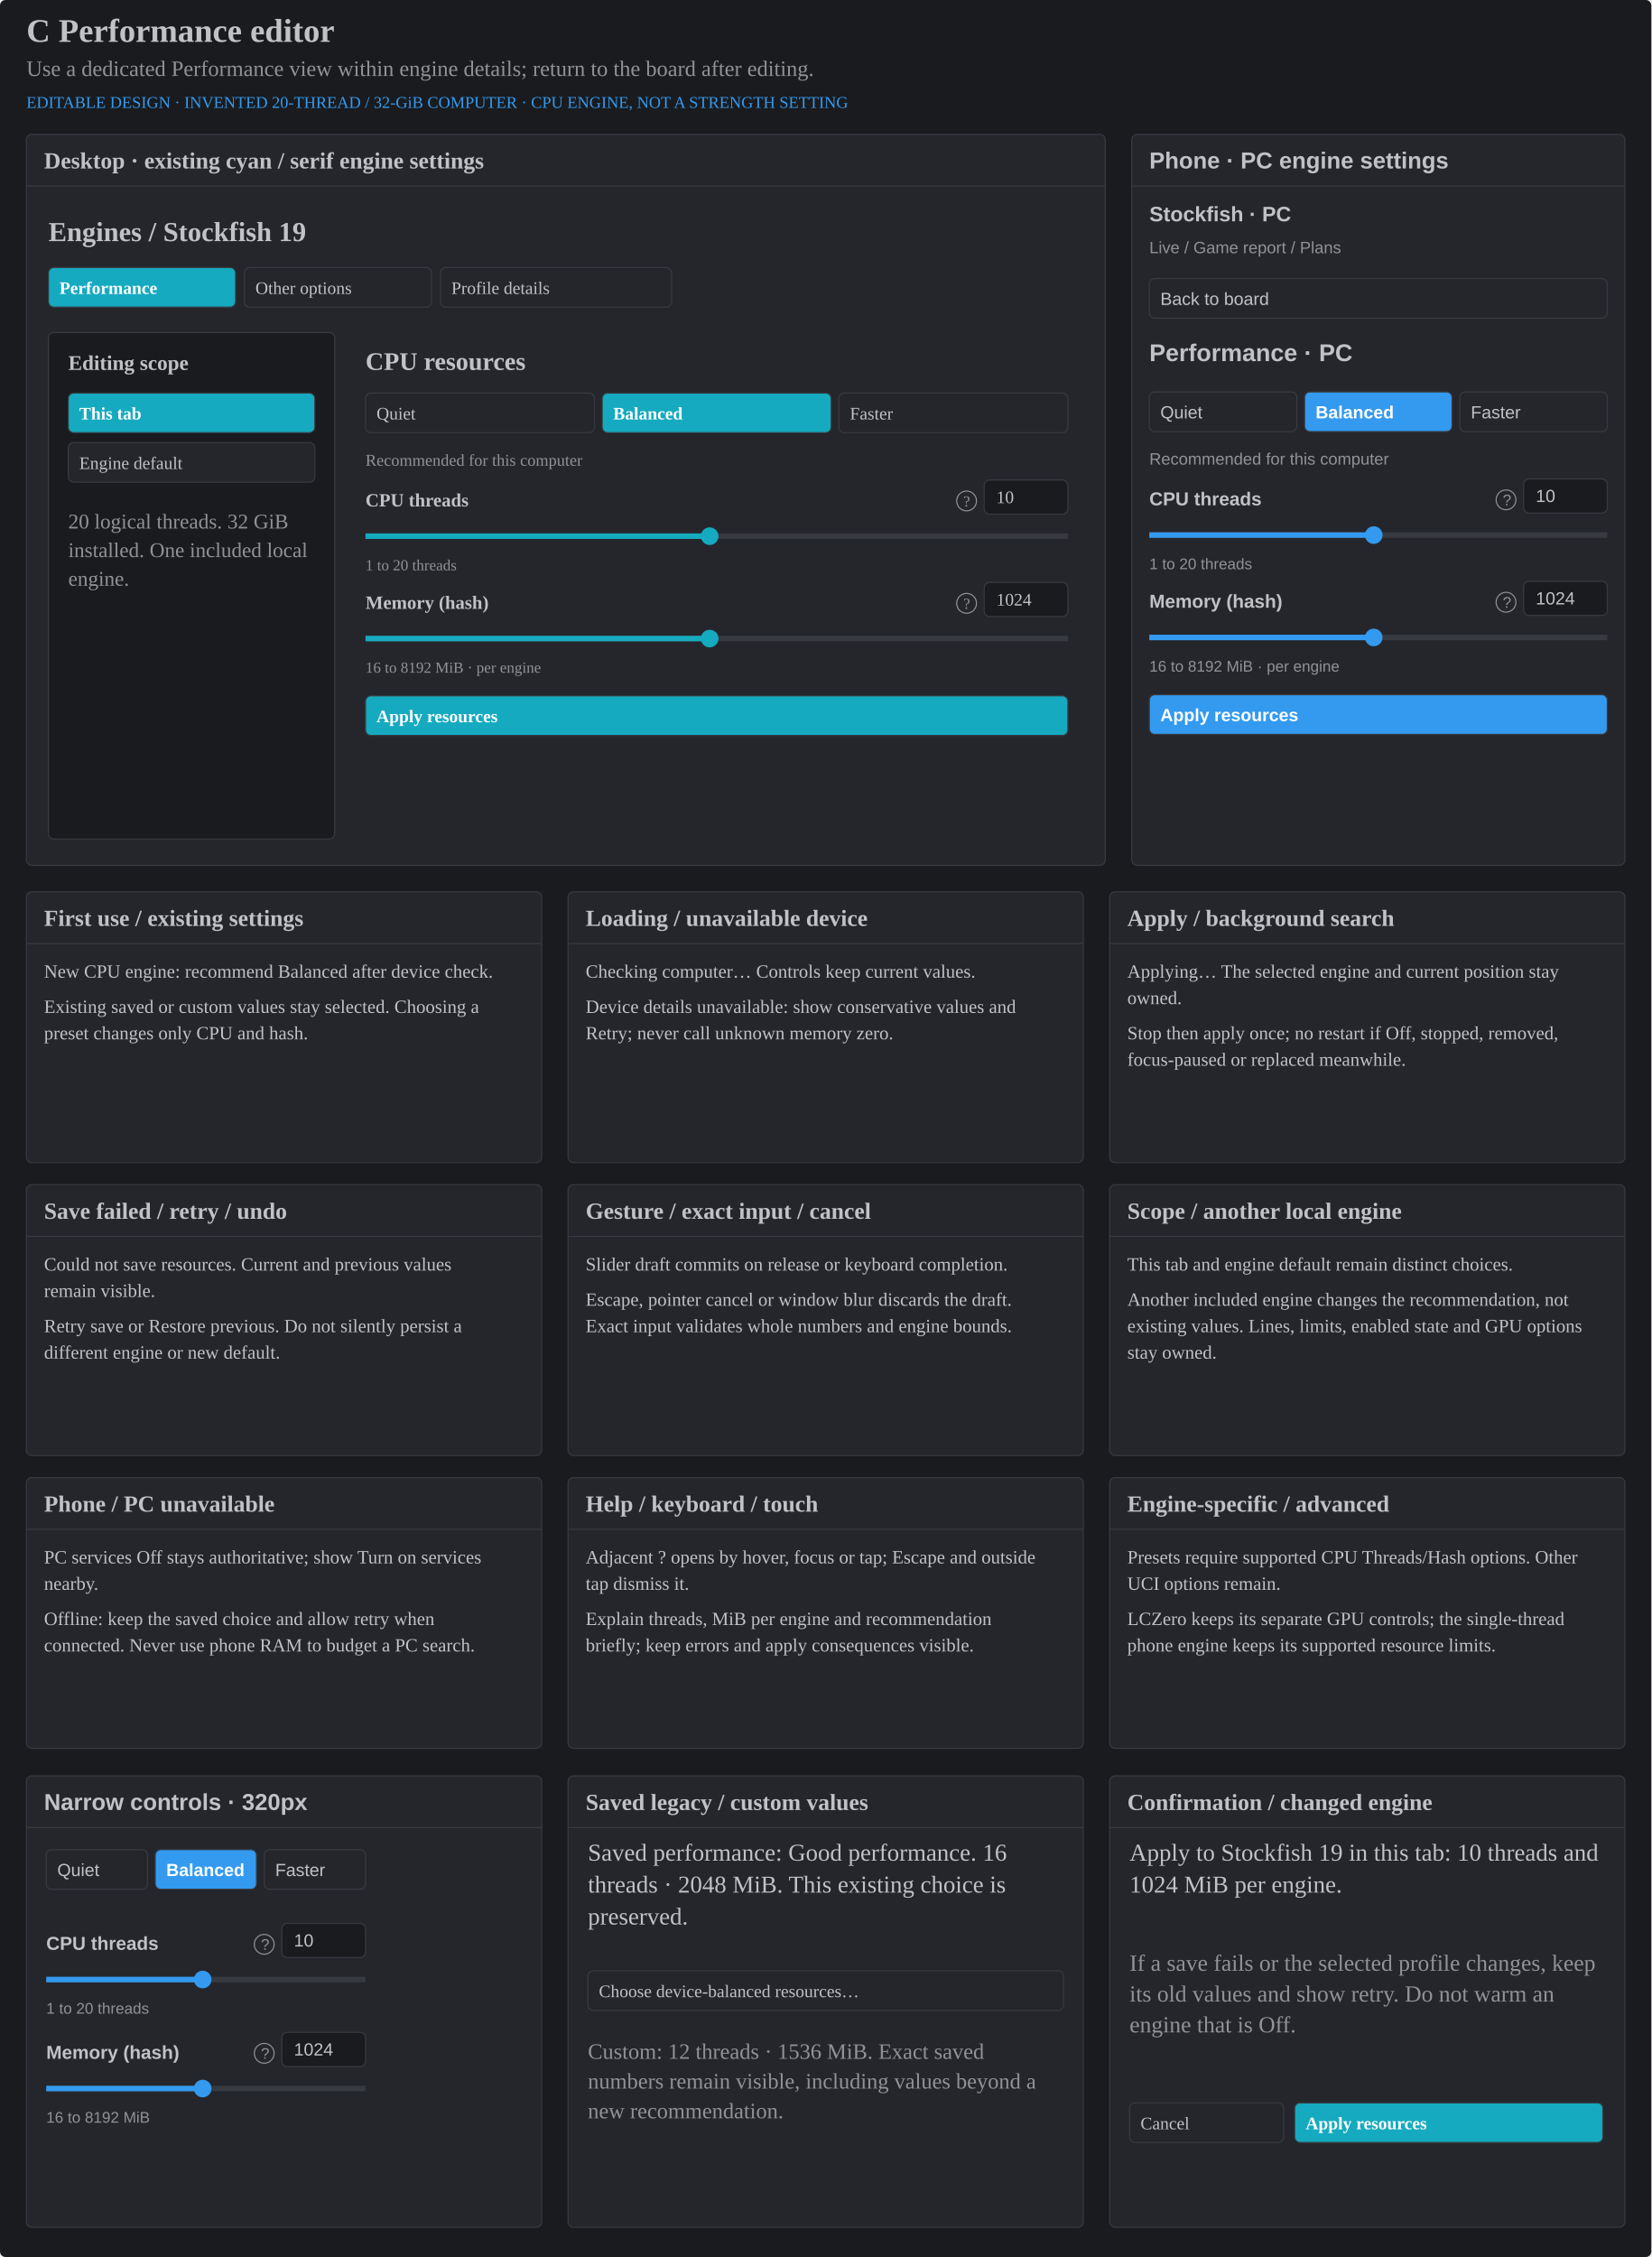
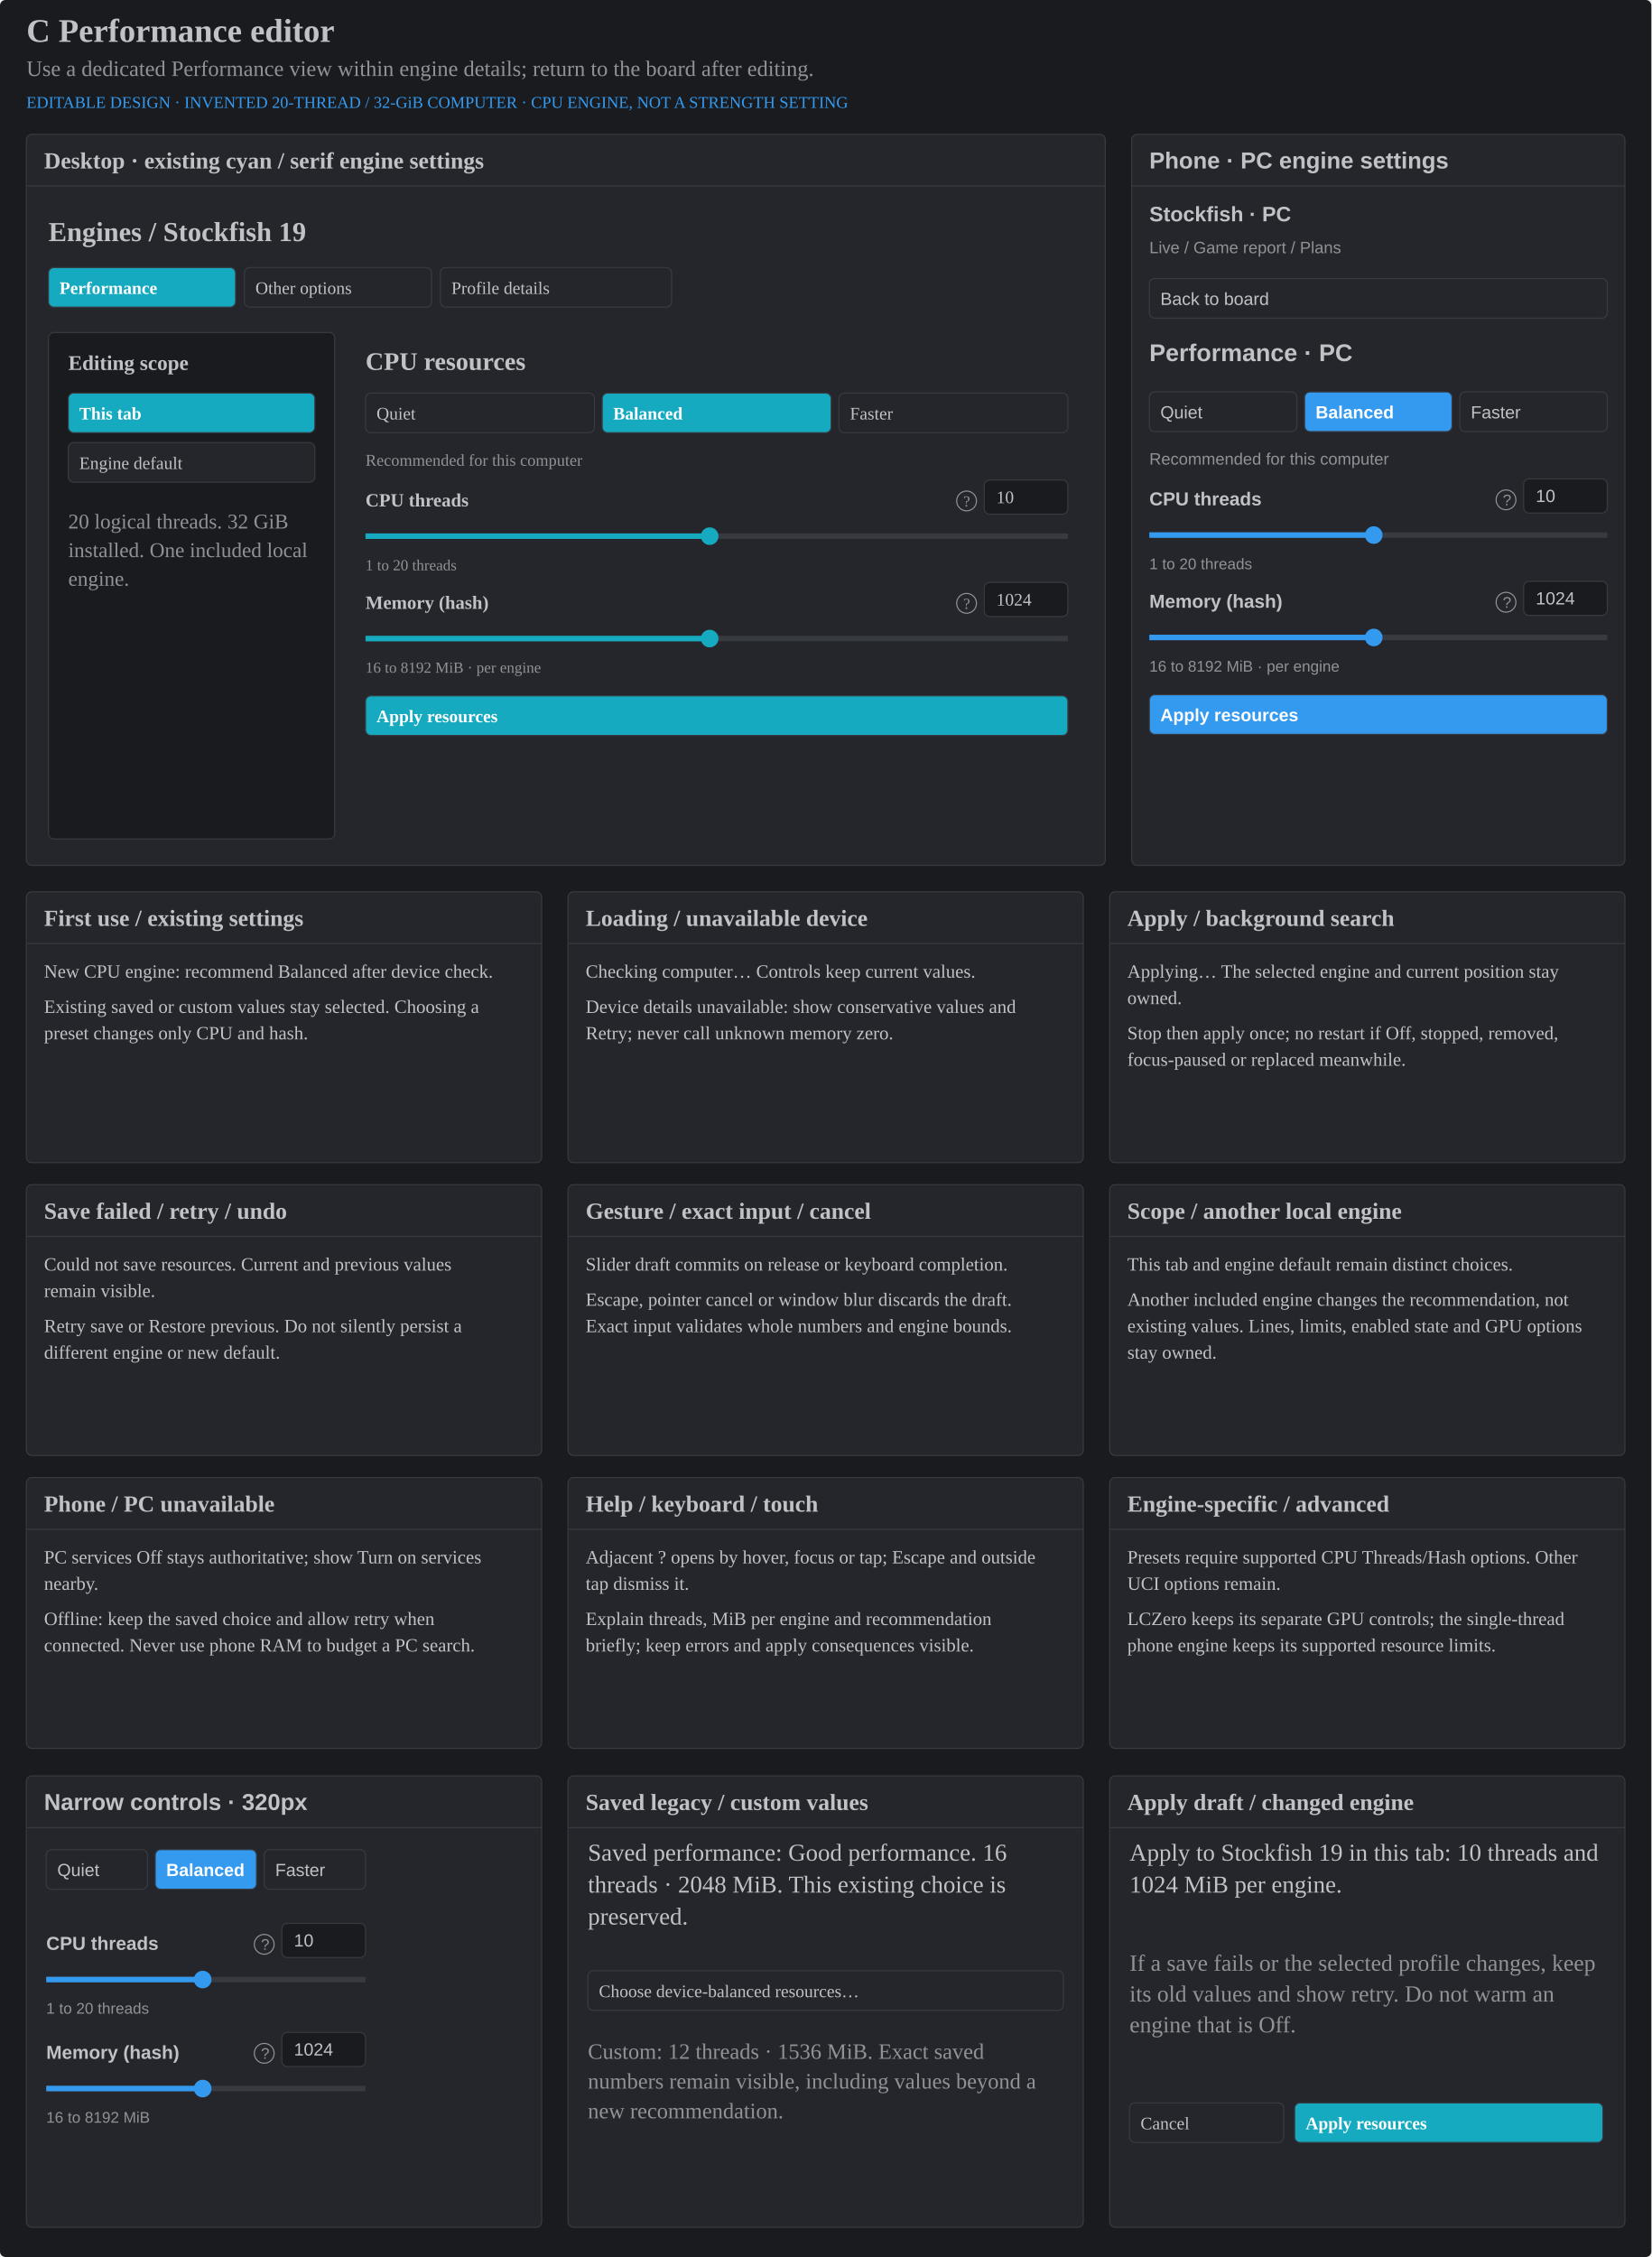
<svg xmlns="http://www.w3.org/2000/svg" width="1500" height="2050" viewBox="0 0 1500 2050" role="img">
  <rect x="0" y="0" width="1500" height="2050" rx="5" fill="#1a1b1e" stroke="none" />
  <text x="24" y="38" font-family="Times New Roman,serif" font-size="30" fill="#c1c2c5" font-weight="700">C  Performance editor</text>
  <text x="24" y="69" font-family="Times New Roman,serif" font-size="20" fill="#909296" font-weight="400">Use a dedicated Performance view within engine details; return to the board after editing.</text>
  <text x="24" y="98" font-family="Times New Roman,serif" font-size="15" fill="#339af0" font-weight="400">EDITABLE DESIGN · INVENTED 20-THREAD / 32-GiB COMPUTER · CPU ENGINE, NOT A STRENGTH SETTING</text>
  <g id="C-desktop">
    <rect x="24" y="122" width="980" height="664" rx="5" fill="#25262b" stroke="#373a40" />
    <text x="40" y="153" font-family="Times New Roman,serif" font-size="21" fill="#c1c2c5" font-weight="700">Desktop · existing cyan / serif engine settings</text>
    <path d="M24,169H1004" stroke="#373a40" />
    <text x="44" y="219" font-family="Times New Roman,serif" font-size="25" fill="#c1c2c5" font-weight="700">Engines / Stockfish 19</text>
    <rect x="44" y="243" width="170" height="36" rx="5" fill="#15aabf" stroke="#373a40" />
    <text x="54" y="267" font-family="Times New Roman,serif" font-size="16" fill="#fff" font-weight="700">Performance</text>
    <rect x="222" y="243" width="170" height="36" rx="5" fill="#25262b" stroke="#373a40" />
    <text x="232" y="267" font-family="Times New Roman,serif" font-size="16" fill="#c1c2c5" font-weight="400">Other options</text>
    <rect x="400" y="243" width="210" height="36" rx="5" fill="#25262b" stroke="#373a40" />
    <text x="410" y="267" font-family="Times New Roman,serif" font-size="16" fill="#c1c2c5" font-weight="400">Profile details</text>
    <rect x="44" y="302" width="260" height="460" rx="5" fill="#1a1b1e" stroke="#373a40" />
    <text x="62" y="336" font-family="Times New Roman,serif" font-size="19" fill="#c1c2c5" font-weight="700">Editing scope</text>
    <rect x="62" y="357" width="224" height="36" rx="5" fill="#15aabf" stroke="#373a40" />
    <text x="72" y="381" font-family="Times New Roman,serif" font-size="16" fill="#fff" font-weight="700">This tab</text>
    <rect x="62" y="402" width="224" height="36" rx="5" fill="#25262b" stroke="#373a40" />
    <text x="72" y="426" font-family="Times New Roman,serif" font-size="16" fill="#c1c2c5" font-weight="400">Engine default</text>
    <text x="62" y="480" font-family="Times New Roman,serif" font-size="19" fill="#909296" font-weight="400">20 logical threads. 32 GiB</text>
    <text x="62" y="506" font-family="Times New Roman,serif" font-size="19" fill="#909296" font-weight="400">installed. One included local</text>
    <text x="62" y="532" font-family="Times New Roman,serif" font-size="19" fill="#909296" font-weight="400">engine.</text>
    <text x="332" y="336" font-family="Times New Roman,serif" font-size="23" fill="#c1c2c5" font-weight="700">CPU resources</text>
    <rect x="332.0" y="357" width="208.0" height="36" rx="5" fill="#25262b" stroke="#373a40" />
    <text x="342.0" y="381" font-family="Times New Roman,serif" font-size="16" fill="#c1c2c5" font-weight="400">Quiet</text>
    <rect x="547.0" y="357" width="208.0" height="36" rx="5" fill="#15aabf" stroke="#373a40" />
    <text x="557.0" y="381" font-family="Times New Roman,serif" font-size="16" fill="#fff" font-weight="700">Balanced</text>
    <rect x="762.0" y="357" width="208.0" height="36" rx="5" fill="#25262b" stroke="#373a40" />
    <text x="772.0" y="381" font-family="Times New Roman,serif" font-size="16" fill="#c1c2c5" font-weight="400">Faster</text>
    <text x="332" y="423" font-family="Times New Roman,serif" font-size="15" fill="#909296" font-weight="400">Recommended for this computer</text>
    <text x="332" y="460" font-family="Times New Roman,serif" font-size="17" fill="#c1c2c5" font-weight="700">CPU threads</text>
    <circle cx="878" cy="455" r="9" stroke="#909296" fill="none" />
    <text x="875" y="460" font-family="Times New Roman,serif" font-size="14" fill="#909296" font-weight="400">?</text>
    <rect x="894" y="436" width="76" height="31" rx="5" fill="#1a1b1e" stroke="#373a40" />
    <text x="905" y="457" font-family="Times New Roman,serif" font-size="16" fill="#c1c2c5" font-weight="400">10</text>
    <path d="M332,487H970" stroke="#373a40" stroke-width="5" />
    <path d="M332,487H644.62" stroke="#15aabf" stroke-width="5" />
    <circle cx="644.62" cy="487" r="8" fill="#15aabf" />
    <text x="332" y="518" font-family="Times New Roman,serif" font-size="14" fill="#909296" font-weight="400">1 to 20 threads</text>
    <text x="332" y="553" font-family="Times New Roman,serif" font-size="17" fill="#c1c2c5" font-weight="700">Memory (hash)</text>
    <circle cx="878" cy="548" r="9" stroke="#909296" fill="none" />
    <text x="875" y="553" font-family="Times New Roman,serif" font-size="14" fill="#909296" font-weight="400">?</text>
    <rect x="894" y="529" width="76" height="31" rx="5" fill="#1a1b1e" stroke="#373a40" />
    <text x="905" y="550" font-family="Times New Roman,serif" font-size="16" fill="#c1c2c5" font-weight="400">1024</text>
    <path d="M332,580H970" stroke="#373a40" stroke-width="5" />
    <path d="M332,580H644.62" stroke="#15aabf" stroke-width="5" />
    <circle cx="644.62" cy="580" r="8" fill="#15aabf" />
    <text x="332" y="611" font-family="Times New Roman,serif" font-size="14" fill="#909296" font-weight="400">16 to 8192 MiB · per engine</text>
    <rect x="332" y="632" width="638" height="36" rx="5" fill="#15aabf" stroke="#373a40" />
    <text x="342" y="656" font-family="Times New Roman,serif" font-size="16" fill="#fff" font-weight="700">Apply resources</text>
  </g>
  <g id="C-phone">
    <rect x="1028" y="122" width="448" height="664" rx="5" fill="#25262b" stroke="#373a40" />
    <text x="1044" y="153" font-family="Segoe UI,Arial,sans-serif" font-size="21" fill="#c1c2c5" font-weight="700">Phone · PC engine settings</text>
    <path d="M1028,169H1476" stroke="#373a40" />
    <text x="1044" y="201" font-family="Segoe UI,Arial,sans-serif" font-size="19" fill="#c1c2c5" font-weight="700">Stockfish · PC</text>
    <text x="1044" y="230" font-family="Segoe UI,Arial,sans-serif" font-size="15" fill="#909296" font-weight="400">Live / Game report / Plans</text>
    <rect x="1044" y="253" width="416" height="36" rx="5" fill="#25262b" stroke="#373a40" />
    <text x="1054" y="277" font-family="Segoe UI,Arial,sans-serif" font-size="16" fill="#c1c2c5" font-weight="400">Back to board</text>
    <text x="1044" y="328" font-family="Segoe UI,Arial,sans-serif" font-size="22" fill="#c1c2c5" font-weight="700">Performance · PC</text>
    <rect x="1044.0" y="356" width="134.0" height="36" rx="5" fill="#25262b" stroke="#373a40" />
    <text x="1054.0" y="380" font-family="Segoe UI,Arial,sans-serif" font-size="16" fill="#c1c2c5" font-weight="400">Quiet</text>
    <rect x="1185.0" y="356" width="134.0" height="36" rx="5" fill="#339af0" stroke="#373a40" />
    <text x="1195.0" y="380" font-family="Segoe UI,Arial,sans-serif" font-size="16" fill="#fff" font-weight="700">Balanced</text>
    <rect x="1326.0" y="356" width="134.0" height="36" rx="5" fill="#25262b" stroke="#373a40" />
    <text x="1336.0" y="380" font-family="Segoe UI,Arial,sans-serif" font-size="16" fill="#c1c2c5" font-weight="400">Faster</text>
    <text x="1044" y="422" font-family="Segoe UI,Arial,sans-serif" font-size="15" fill="#909296" font-weight="400">Recommended for this computer</text>
    <text x="1044" y="459" font-family="Segoe UI,Arial,sans-serif" font-size="17" fill="#c1c2c5" font-weight="700">CPU threads</text>
    <circle cx="1368" cy="454" r="9" stroke="#909296" fill="none" />
    <text x="1365" y="459" font-family="Segoe UI,Arial,sans-serif" font-size="14" fill="#909296" font-weight="400">?</text>
    <rect x="1384" y="435" width="76" height="31" rx="5" fill="#1a1b1e" stroke="#373a40" />
    <text x="1395" y="456" font-family="Segoe UI,Arial,sans-serif" font-size="16" fill="#c1c2c5" font-weight="400">10</text>
    <path d="M1044,486H1460" stroke="#373a40" stroke-width="5" />
    <path d="M1044,486H1247.84" stroke="#339af0" stroke-width="5" />
    <circle cx="1247.84" cy="486" r="8" fill="#339af0" />
    <text x="1044" y="517" font-family="Segoe UI,Arial,sans-serif" font-size="14" fill="#909296" font-weight="400">1 to 20 threads</text>
    <text x="1044" y="552" font-family="Segoe UI,Arial,sans-serif" font-size="17" fill="#c1c2c5" font-weight="700">Memory (hash)</text>
    <circle cx="1368" cy="547" r="9" stroke="#909296" fill="none" />
    <text x="1365" y="552" font-family="Segoe UI,Arial,sans-serif" font-size="14" fill="#909296" font-weight="400">?</text>
    <rect x="1384" y="528" width="76" height="31" rx="5" fill="#1a1b1e" stroke="#373a40" />
    <text x="1395" y="549" font-family="Segoe UI,Arial,sans-serif" font-size="16" fill="#c1c2c5" font-weight="400">1024</text>
    <path d="M1044,579H1460" stroke="#373a40" stroke-width="5" />
    <path d="M1044,579H1247.84" stroke="#339af0" stroke-width="5" />
    <circle cx="1247.84" cy="579" r="8" fill="#339af0" />
    <text x="1044" y="610" font-family="Segoe UI,Arial,sans-serif" font-size="14" fill="#909296" font-weight="400">16 to 8192 MiB · per engine</text>
    <rect x="1044" y="631" width="416" height="36" rx="5" fill="#339af0" stroke="#373a40" />
    <text x="1054" y="655" font-family="Segoe UI,Arial,sans-serif" font-size="16" fill="#fff" font-weight="700">Apply resources</text>
  </g>
  <g id="C-state-1">
    <rect x="24" y="810" width="468" height="246" rx="5" fill="#25262b" stroke="#373a40" />
    <text x="40" y="841" font-family="Times New Roman,serif" font-size="21" fill="#c1c2c5" font-weight="700">First use / existing settings</text>
    <path d="M24,857H492" stroke="#373a40" />
    <text x="40" y="888" font-family="Times New Roman,serif" font-size="17" fill="#c1c2c5" font-weight="400">New CPU engine: recommend Balanced after device check.</text>
    <text x="40" y="920" font-family="Times New Roman,serif" font-size="17" fill="#c1c2c5" font-weight="400">Existing saved or custom values stay selected. Choosing a</text>
    <text x="40" y="944" font-family="Times New Roman,serif" font-size="17" fill="#c1c2c5" font-weight="400">preset changes only CPU and hash.</text>
  </g>
  <g id="C-state-2">
    <rect x="516" y="810" width="468" height="246" rx="5" fill="#25262b" stroke="#373a40" />
    <text x="532" y="841" font-family="Times New Roman,serif" font-size="21" fill="#c1c2c5" font-weight="700">Loading / unavailable device</text>
    <path d="M516,857H984" stroke="#373a40" />
    <text x="532" y="888" font-family="Times New Roman,serif" font-size="17" fill="#c1c2c5" font-weight="400">Checking computer… Controls keep current values.</text>
    <text x="532" y="920" font-family="Times New Roman,serif" font-size="17" fill="#c1c2c5" font-weight="400">Device details unavailable: show conservative values and</text>
    <text x="532" y="944" font-family="Times New Roman,serif" font-size="17" fill="#c1c2c5" font-weight="400">Retry; never call unknown memory zero.</text>
  </g>
  <g id="C-state-3">
    <rect x="1008" y="810" width="468" height="246" rx="5" fill="#25262b" stroke="#373a40" />
    <text x="1024" y="841" font-family="Times New Roman,serif" font-size="21" fill="#c1c2c5" font-weight="700">Apply / background search</text>
    <path d="M1008,857H1476" stroke="#373a40" />
    <text x="1024" y="888" font-family="Times New Roman,serif" font-size="17" fill="#c1c2c5" font-weight="400">Applying… The selected engine and current position stay</text>
    <text x="1024" y="912" font-family="Times New Roman,serif" font-size="17" fill="#c1c2c5" font-weight="400">owned.</text>
    <text x="1024" y="944" font-family="Times New Roman,serif" font-size="17" fill="#c1c2c5" font-weight="400">Stop then apply once; no restart if Off, stopped, removed,</text>
    <text x="1024" y="968" font-family="Times New Roman,serif" font-size="17" fill="#c1c2c5" font-weight="400">focus-paused or replaced meanwhile.</text>
  </g>
  <g id="C-state-4">
    <rect x="24" y="1076" width="468" height="246" rx="5" fill="#25262b" stroke="#373a40" />
    <text x="40" y="1107" font-family="Times New Roman,serif" font-size="21" fill="#c1c2c5" font-weight="700">Save failed / retry / undo</text>
    <path d="M24,1123H492" stroke="#373a40" />
    <text x="40" y="1154" font-family="Times New Roman,serif" font-size="17" fill="#c1c2c5" font-weight="400">Could not save resources. Current and previous values</text>
    <text x="40" y="1178" font-family="Times New Roman,serif" font-size="17" fill="#c1c2c5" font-weight="400">remain visible.</text>
    <text x="40" y="1210" font-family="Times New Roman,serif" font-size="17" fill="#c1c2c5" font-weight="400">Retry save or Restore previous. Do not silently persist a</text>
    <text x="40" y="1234" font-family="Times New Roman,serif" font-size="17" fill="#c1c2c5" font-weight="400">different engine or new default.</text>
  </g>
  <g id="C-state-5">
    <rect x="516" y="1076" width="468" height="246" rx="5" fill="#25262b" stroke="#373a40" />
    <text x="532" y="1107" font-family="Times New Roman,serif" font-size="21" fill="#c1c2c5" font-weight="700">Gesture / exact input / cancel</text>
    <path d="M516,1123H984" stroke="#373a40" />
    <text x="532" y="1154" font-family="Times New Roman,serif" font-size="17" fill="#c1c2c5" font-weight="400">Slider draft commits on release or keyboard completion.</text>
    <text x="532" y="1186" font-family="Times New Roman,serif" font-size="17" fill="#c1c2c5" font-weight="400">Escape, pointer cancel or window blur discards the draft.</text>
    <text x="532" y="1210" font-family="Times New Roman,serif" font-size="17" fill="#c1c2c5" font-weight="400">Exact input validates whole numbers and engine bounds.</text>
  </g>
  <g id="C-state-6">
    <rect x="1008" y="1076" width="468" height="246" rx="5" fill="#25262b" stroke="#373a40" />
    <text x="1024" y="1107" font-family="Times New Roman,serif" font-size="21" fill="#c1c2c5" font-weight="700">Scope / another local engine</text>
    <path d="M1008,1123H1476" stroke="#373a40" />
    <text x="1024" y="1154" font-family="Times New Roman,serif" font-size="17" fill="#c1c2c5" font-weight="400">This tab and engine default remain distinct choices.</text>
    <text x="1024" y="1186" font-family="Times New Roman,serif" font-size="17" fill="#c1c2c5" font-weight="400">Another included engine changes the recommendation, not</text>
    <text x="1024" y="1210" font-family="Times New Roman,serif" font-size="17" fill="#c1c2c5" font-weight="400">existing values. Lines, limits, enabled state and GPU options</text>
    <text x="1024" y="1234" font-family="Times New Roman,serif" font-size="17" fill="#c1c2c5" font-weight="400">stay owned.</text>
  </g>
  <g id="C-state-7">
    <rect x="24" y="1342" width="468" height="246" rx="5" fill="#25262b" stroke="#373a40" />
    <text x="40" y="1373" font-family="Times New Roman,serif" font-size="21" fill="#c1c2c5" font-weight="700">Phone / PC unavailable</text>
    <path d="M24,1389H492" stroke="#373a40" />
    <text x="40" y="1420" font-family="Times New Roman,serif" font-size="17" fill="#c1c2c5" font-weight="400">PC services Off stays authoritative; show Turn on services</text>
    <text x="40" y="1444" font-family="Times New Roman,serif" font-size="17" fill="#c1c2c5" font-weight="400">nearby.</text>
    <text x="40" y="1476" font-family="Times New Roman,serif" font-size="17" fill="#c1c2c5" font-weight="400">Offline: keep the saved choice and allow retry when</text>
    <text x="40" y="1500" font-family="Times New Roman,serif" font-size="17" fill="#c1c2c5" font-weight="400">connected. Never use phone RAM to budget a PC search.</text>
  </g>
  <g id="C-state-8">
    <rect x="516" y="1342" width="468" height="246" rx="5" fill="#25262b" stroke="#373a40" />
    <text x="532" y="1373" font-family="Times New Roman,serif" font-size="21" fill="#c1c2c5" font-weight="700">Help / keyboard / touch</text>
    <path d="M516,1389H984" stroke="#373a40" />
    <text x="532" y="1420" font-family="Times New Roman,serif" font-size="17" fill="#c1c2c5" font-weight="400">Adjacent ? opens by hover, focus or tap; Escape and outside</text>
    <text x="532" y="1444" font-family="Times New Roman,serif" font-size="17" fill="#c1c2c5" font-weight="400">tap dismiss it.</text>
    <text x="532" y="1476" font-family="Times New Roman,serif" font-size="17" fill="#c1c2c5" font-weight="400">Explain threads, MiB per engine and recommendation</text>
    <text x="532" y="1500" font-family="Times New Roman,serif" font-size="17" fill="#c1c2c5" font-weight="400">briefly; keep errors and apply consequences visible.</text>
  </g>
  <g id="C-state-9">
    <rect x="1008" y="1342" width="468" height="246" rx="5" fill="#25262b" stroke="#373a40" />
    <text x="1024" y="1373" font-family="Times New Roman,serif" font-size="21" fill="#c1c2c5" font-weight="700">Engine-specific / advanced</text>
    <path d="M1008,1389H1476" stroke="#373a40" />
    <text x="1024" y="1420" font-family="Times New Roman,serif" font-size="17" fill="#c1c2c5" font-weight="400">Presets require supported CPU Threads/Hash options. Other</text>
    <text x="1024" y="1444" font-family="Times New Roman,serif" font-size="17" fill="#c1c2c5" font-weight="400">UCI options remain.</text>
    <text x="1024" y="1476" font-family="Times New Roman,serif" font-size="17" fill="#c1c2c5" font-weight="400">LCZero keeps its separate GPU controls; the single-thread</text>
    <text x="1024" y="1500" font-family="Times New Roman,serif" font-size="17" fill="#c1c2c5" font-weight="400">phone engine keeps its supported resource limits.</text>
  </g>
  <g id="C-narrow">
    <rect x="24" y="1613" width="468" height="410" rx="5" fill="#25262b" stroke="#373a40" />
    <text x="40" y="1644" font-family="Segoe UI,Arial,sans-serif" font-size="21" fill="#c1c2c5" font-weight="700">Narrow controls · 320px</text>
    <path d="M24,1660H492" stroke="#373a40" />
    <rect x="42.0" y="1680" width="92.0" height="36" rx="5" fill="#25262b" stroke="#373a40" />
    <text x="52.0" y="1704" font-family="Segoe UI,Arial,sans-serif" font-size="16" fill="#c1c2c5" font-weight="400">Quiet</text>
    <rect x="141.0" y="1680" width="92.0" height="36" rx="5" fill="#339af0" stroke="#373a40" />
    <text x="151.0" y="1704" font-family="Segoe UI,Arial,sans-serif" font-size="16" fill="#fff" font-weight="700">Balanced</text>
    <rect x="240.0" y="1680" width="92.0" height="36" rx="5" fill="#25262b" stroke="#373a40" />
    <text x="250.0" y="1704" font-family="Segoe UI,Arial,sans-serif" font-size="16" fill="#c1c2c5" font-weight="400">Faster</text>
    <text x="42" y="1771" font-family="Segoe UI,Arial,sans-serif" font-size="17" fill="#c1c2c5" font-weight="700">CPU threads</text>
    <circle cx="240" cy="1766" r="9" stroke="#909296" fill="none" />
    <text x="237" y="1771" font-family="Segoe UI,Arial,sans-serif" font-size="14" fill="#909296" font-weight="400">?</text>
    <rect x="256" y="1747" width="76" height="31" rx="5" fill="#1a1b1e" stroke="#373a40" />
    <text x="267" y="1768" font-family="Segoe UI,Arial,sans-serif" font-size="16" fill="#c1c2c5" font-weight="400">10</text>
    <path d="M42,1798H332" stroke="#373a40" stroke-width="5" />
    <path d="M42,1798H184.1" stroke="#339af0" stroke-width="5" />
    <circle cx="184.1" cy="1798" r="8" fill="#339af0" />
    <text x="42" y="1829" font-family="Segoe UI,Arial,sans-serif" font-size="14" fill="#909296" font-weight="400">1 to 20 threads</text>
    <text x="42" y="1870" font-family="Segoe UI,Arial,sans-serif" font-size="17" fill="#c1c2c5" font-weight="700">Memory (hash)</text>
    <circle cx="240" cy="1865" r="9" stroke="#909296" fill="none" />
    <text x="237" y="1870" font-family="Segoe UI,Arial,sans-serif" font-size="14" fill="#909296" font-weight="400">?</text>
    <rect x="256" y="1846" width="76" height="31" rx="5" fill="#1a1b1e" stroke="#373a40" />
    <text x="267" y="1867" font-family="Segoe UI,Arial,sans-serif" font-size="16" fill="#c1c2c5" font-weight="400">1024</text>
    <path d="M42,1897H332" stroke="#373a40" stroke-width="5" />
    <path d="M42,1897H184.1" stroke="#339af0" stroke-width="5" />
    <circle cx="184.1" cy="1897" r="8" fill="#339af0" />
    <text x="42" y="1928" font-family="Segoe UI,Arial,sans-serif" font-size="14" fill="#909296" font-weight="400">16 to 8192 MiB</text>
  </g>
  <g id="C-legacy">
    <rect x="516" y="1613" width="468" height="410" rx="5" fill="#25262b" stroke="#373a40" />
    <text x="532" y="1644" font-family="Times New Roman,serif" font-size="21" fill="#c1c2c5" font-weight="700">Saved legacy / custom values</text>
    <path d="M516,1660H984" stroke="#373a40" />
    <text x="534" y="1690" font-family="Times New Roman,serif" font-size="22" fill="#c1c2c5" font-weight="400">Saved performance: Good performance. 16</text>
    <text x="534" y="1719" font-family="Times New Roman,serif" font-size="22" fill="#c1c2c5" font-weight="400">threads · 2048 MiB. This existing choice is</text>
    <text x="534" y="1748" font-family="Times New Roman,serif" font-size="22" fill="#c1c2c5" font-weight="400">preserved.</text>
    <rect x="534" y="1790" width="432" height="36" rx="5" fill="#25262b" stroke="#373a40" />
    <text x="544" y="1814" font-family="Times New Roman,serif" font-size="16" fill="#c1c2c5" font-weight="400">Choose device-balanced resources…</text>
    <text x="534" y="1870" font-family="Times New Roman,serif" font-size="20" fill="#909296" font-weight="400">Custom: 12 threads · 1536 MiB. Exact saved</text>
    <text x="534" y="1897" font-family="Times New Roman,serif" font-size="20" fill="#909296" font-weight="400">numbers remain visible, including values beyond a</text>
    <text x="534" y="1924" font-family="Times New Roman,serif" font-size="20" fill="#909296" font-weight="400">new recommendation.</text>
  </g>
  <g id="C-confirmation">
    <rect x="1008" y="1613" width="468" height="410" rx="5" fill="#25262b" stroke="#373a40" />
-     <text x="1024" y="1644" font-family="Times New Roman,serif" font-size="21" fill="#c1c2c5" font-weight="700">Confirmation / changed engine</text>
+     <text x="1024" y="1644" font-family="Times New Roman,serif" font-size="21" fill="#c1c2c5" font-weight="700">Apply draft / changed engine</text>
    <path d="M1008,1660H1476" stroke="#373a40" />
    <text x="1026" y="1690" font-family="Times New Roman,serif" font-size="22" fill="#c1c2c5" font-weight="400">Apply to Stockfish 19 in this tab: 10 threads and</text>
    <text x="1026" y="1719" font-family="Times New Roman,serif" font-size="22" fill="#c1c2c5" font-weight="400">1024 MiB per engine.</text>
    <text x="1026" y="1790" font-family="Times New Roman,serif" font-size="21" fill="#909296" font-weight="400">If a save fails or the selected profile changes, keep</text>
    <text x="1026" y="1818" font-family="Times New Roman,serif" font-size="21" fill="#909296" font-weight="400">its old values and show retry. Do not warm an</text>
    <text x="1026" y="1846" font-family="Times New Roman,serif" font-size="21" fill="#909296" font-weight="400">engine that is Off.</text>
    <rect x="1026" y="1910" width="140" height="36" rx="5" fill="#25262b" stroke="#373a40" />
    <text x="1036" y="1934" font-family="Times New Roman,serif" font-size="16" fill="#c1c2c5" font-weight="400">Cancel</text>
    <rect x="1176" y="1910" width="280" height="36" rx="5" fill="#15aabf" stroke="#373a40" />
    <text x="1186" y="1934" font-family="Times New Roman,serif" font-size="16" fill="#fff" font-weight="700">Apply resources</text>
  </g>
</svg>
